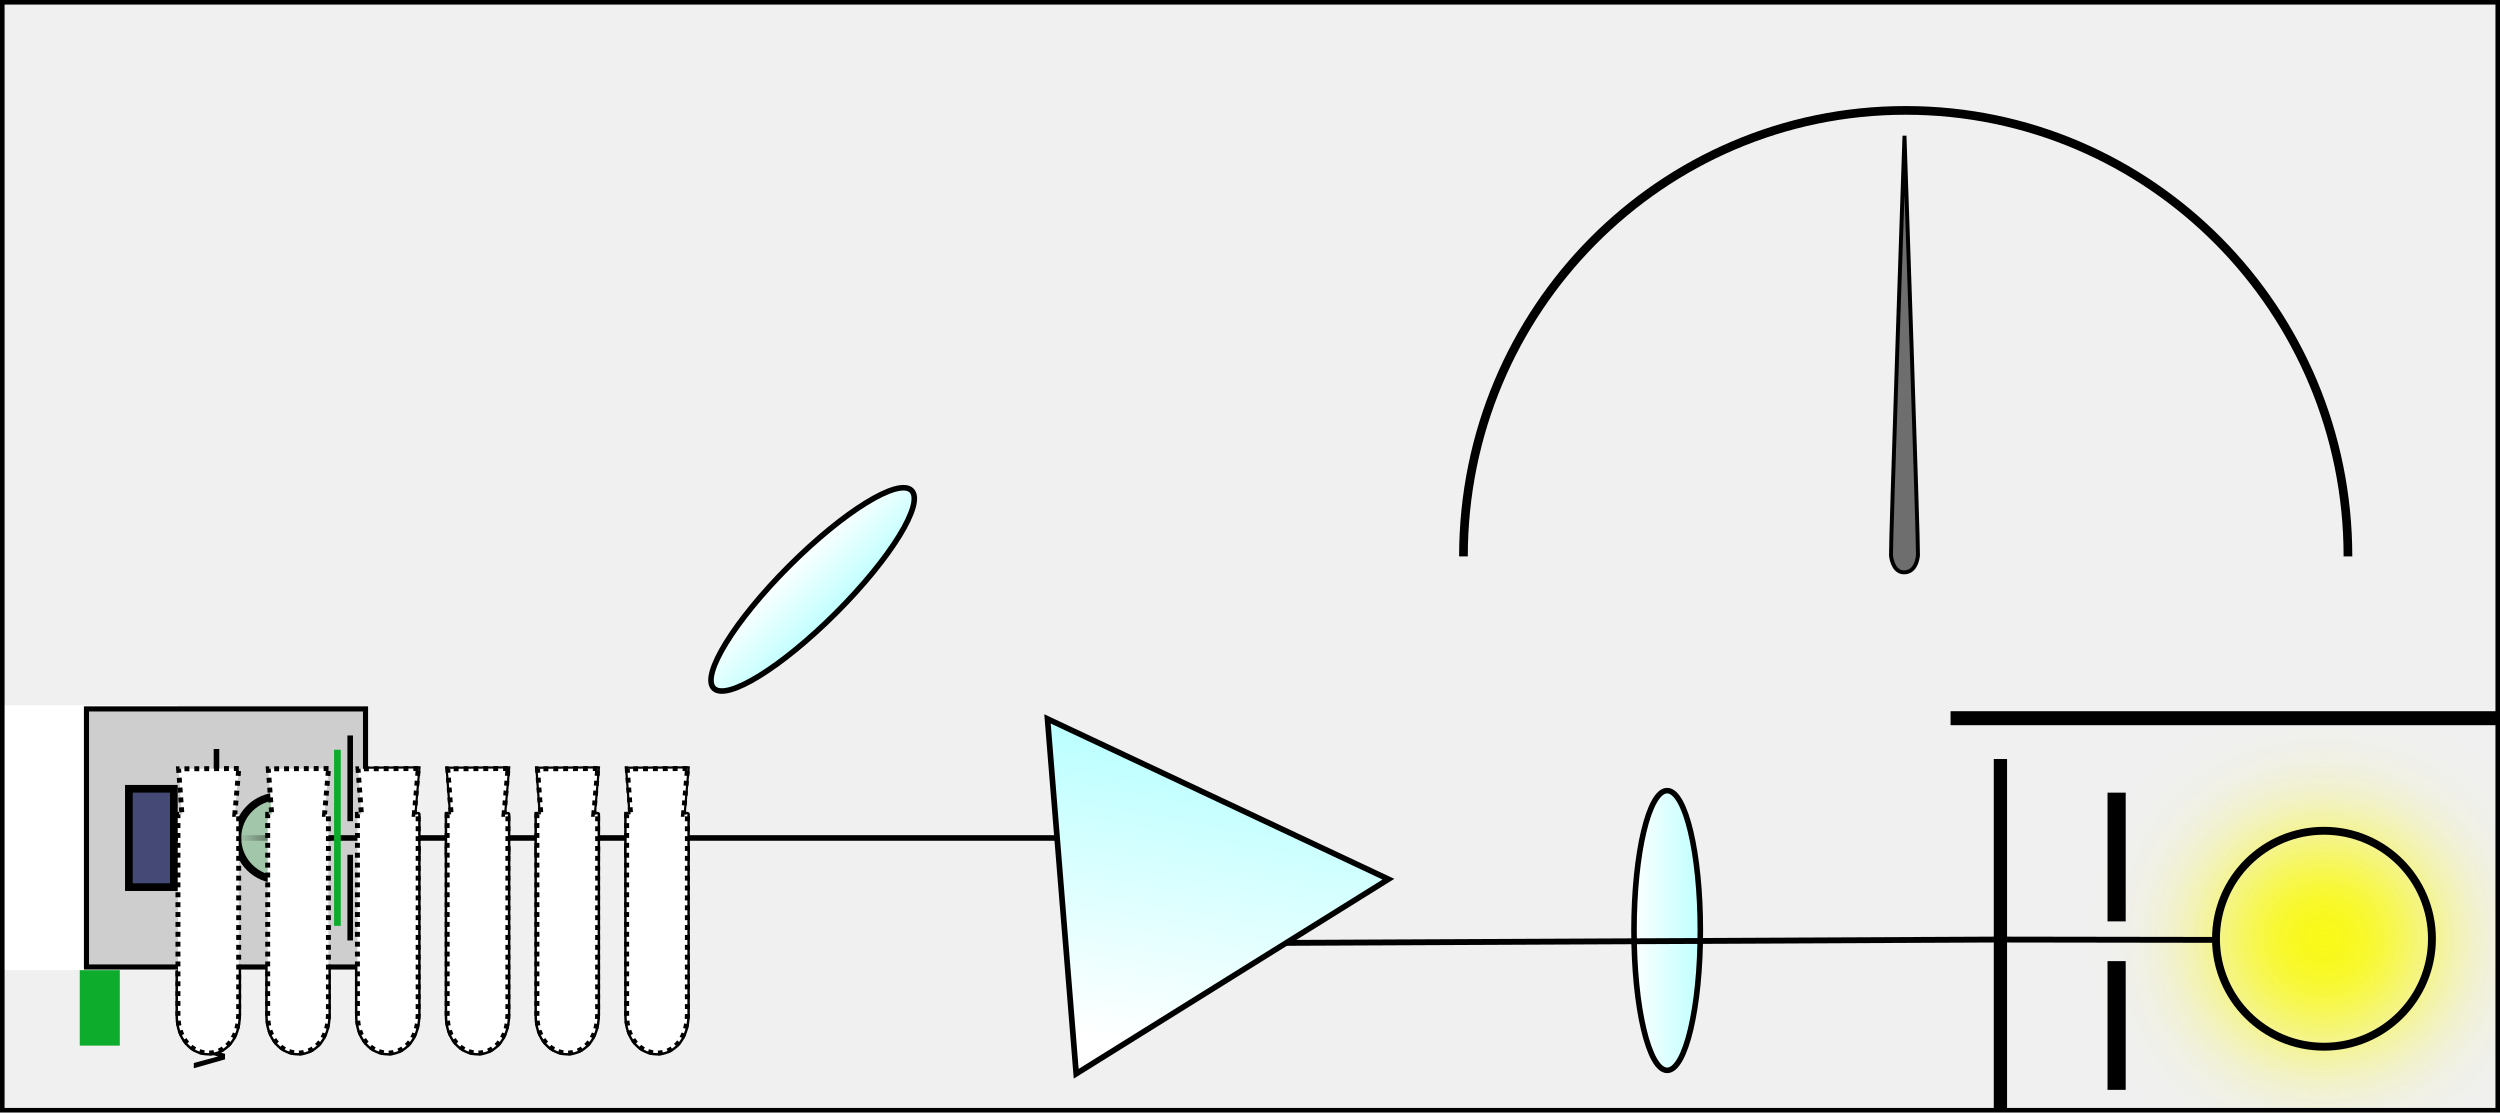
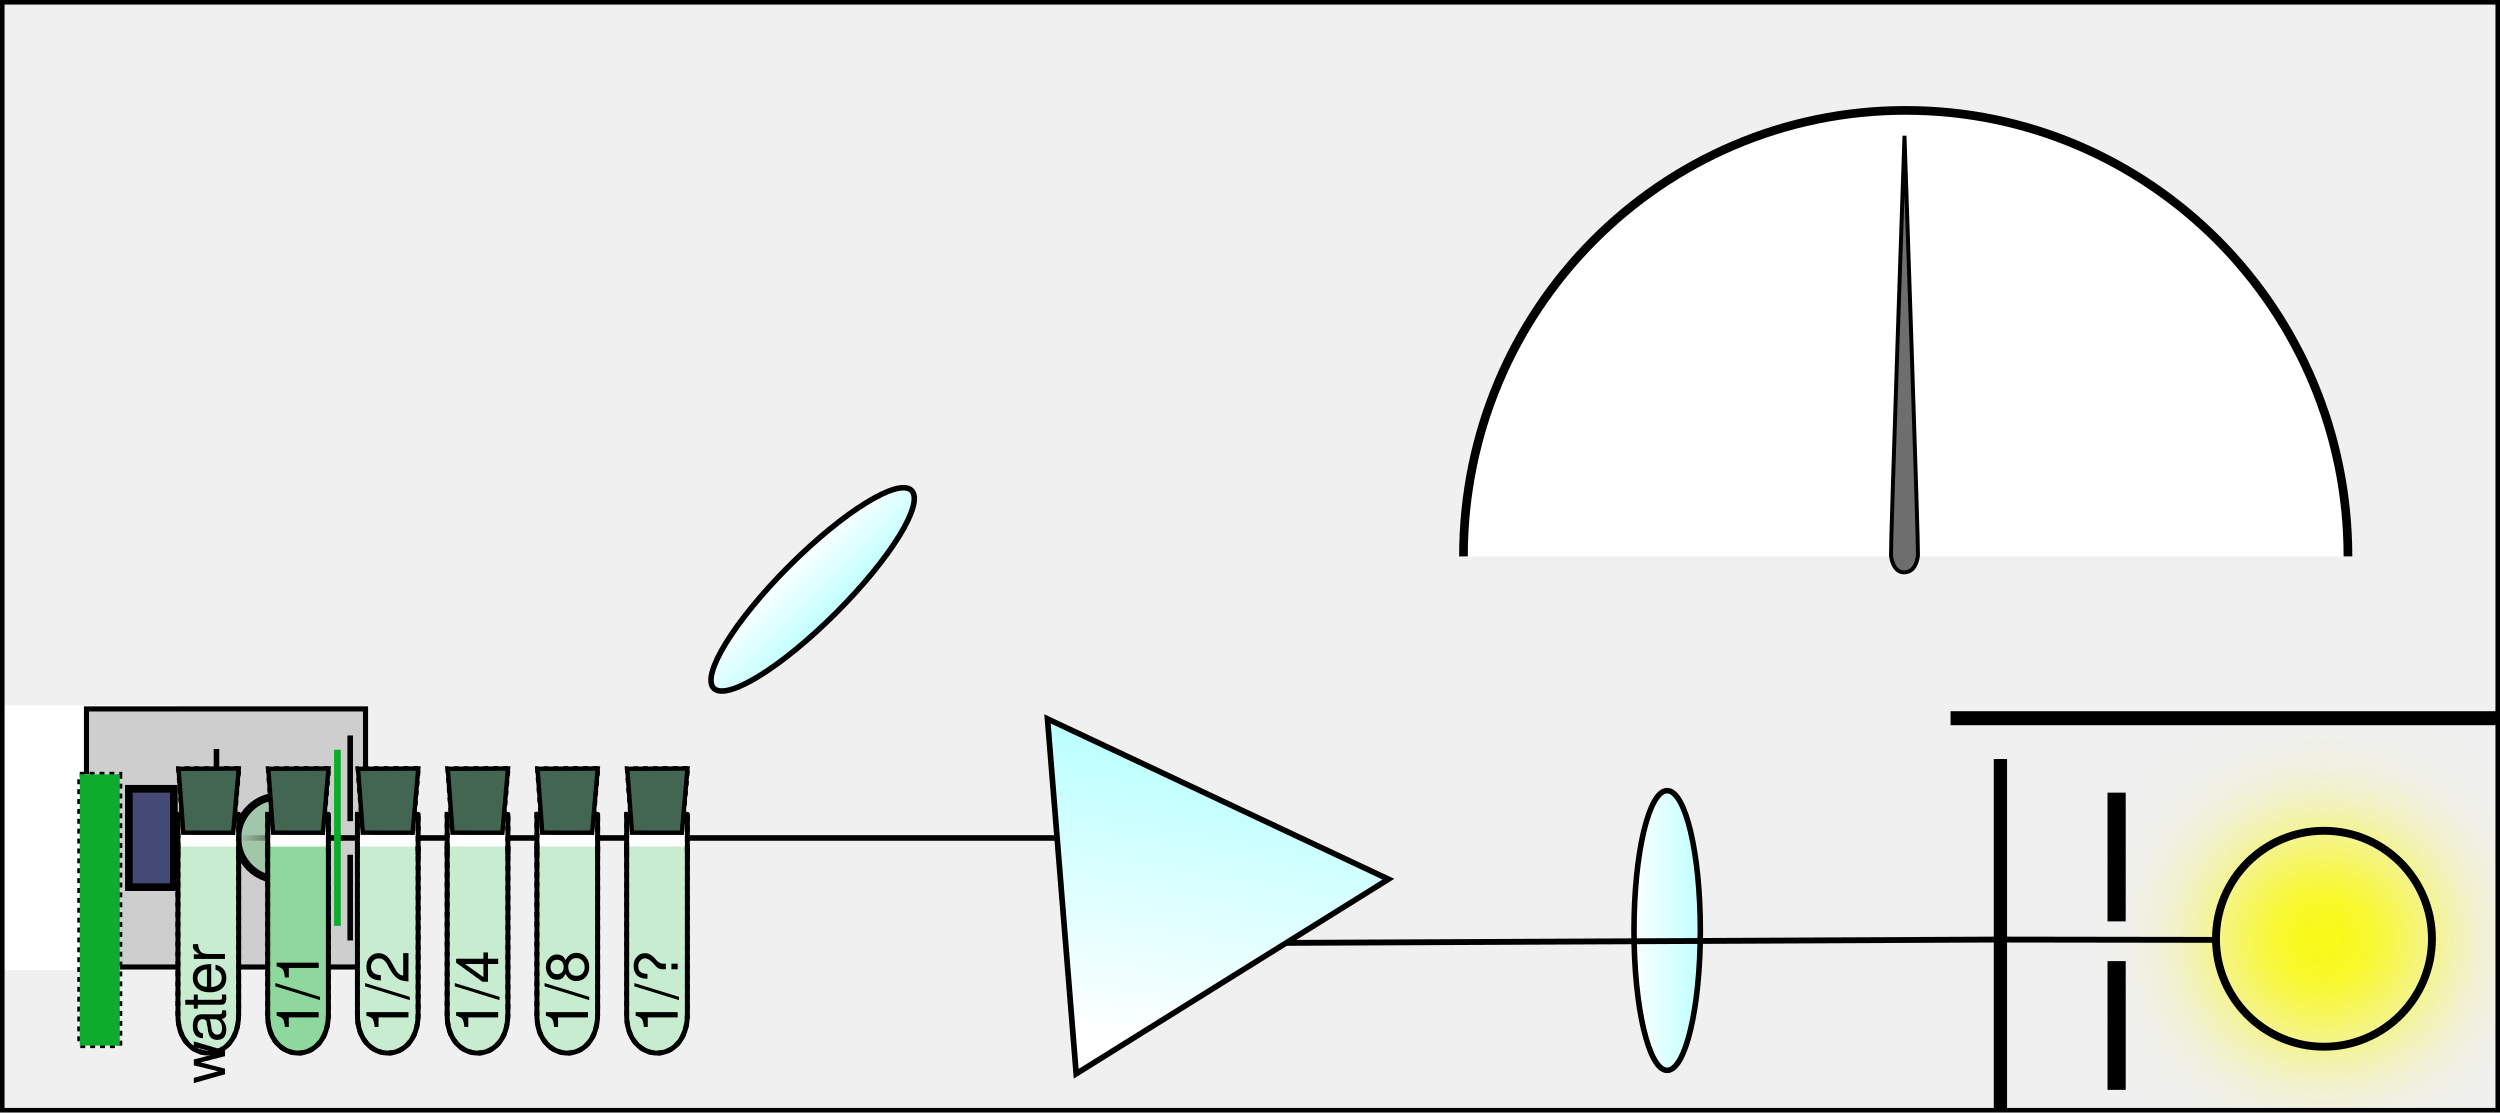
<svg xmlns="http://www.w3.org/2000/svg" xmlns:xlink="http://www.w3.org/1999/xlink" width="118.872mm" height="52.897mm" viewBox="0 0 118.872 52.897" version="1.1" id="svg8">
  <defs id="defs2">
    <linearGradient id="ray34">
      <stop style="stop-color:#000000;stop-opacity:1;" offset="0" id="ray34_1" />
      <stop style="stop-color:#000000;stop-opacity:0;" offset="1" id="ray34_2" />
    </linearGradient>
    <linearGradient id="linearGradient872">
      <stop style="stop-color:#ffffff;stop-opacity:1;" offset="0" id="stop868" />
      <stop style="stop-color:#bcffff;stop-opacity:1" offset="1" id="stop870" />
    </linearGradient>
    <linearGradient xlink:href="#linearGradient872" id="linearGradient874" x1="118.867" y1="104.173" x2="108.575" y2="94.622" gradientUnits="userSpaceOnUse" gradientTransform="matrix(0.5540141,0.8518788,-0.8644412,0.5437115,136.2188,-56.93023)" />
    <linearGradient xlink:href="#linearGradient872" id="linearGradient2859-3" x1="96.55" y1="99.084" x2="100.07" y2="99.084" gradientUnits="userSpaceOnUse" gradientTransform="translate(38.60174,-3.675045)" />
    <linearGradient xlink:href="#linearGradient872" id="linearGradient2859-6" x1="96.55" y1="99.084" x2="100.07" y2="99.084" gradientUnits="userSpaceOnUse" gradientTransform="translate(25.76746,-111.1692)" />
    <linearGradient xlink:href="#ray34" id="linearGradient955" x1="-38.826" y1="0.025" x2="-35.026" y2="0.025" gradientUnits="userSpaceOnUse" gradientTransform="rotate(180,-36.9264,0.024516)" />
    <filter style="color-interpolation-filters:sRGB" id="filter1716" x="-0.572" width="2.143" y="-0.598" height="2.195">
      <feGaussianBlur stdDeviation="2.507" id="feGaussianBlur1718" />
    </filter>
  </defs>
  <g id="layer1" transform="translate(-57.64035,-51.1655)">
-     <ellipse style="fill:#fafa05;fill-opacity:1;stroke:none;stroke-width:0.376;stroke-opacity:1;filter:url(#filter1716)" id="lamp_halo" cx="168.142" cy="95.802" rx="5.264" ry="5.035" />
-     <circle style="fill:none;fill-opacity:1;stroke:#000000;stroke-width:0.375;stroke-opacity:1" id="path837" cx="168.142" cy="95.802" r="5.134" />
+     <g id="lamp_group">
+       <ellipse style="fill:#fafa05;fill-opacity:1;stroke:none;stroke-width:0.376;stroke-opacity:1;filter:url(#filter1716)" id="lamp_halo" cx="168.142" cy="95.802" rx="5.264" ry="5.035" />
+       <circle style="fill:none;fill-opacity:1;stroke:#000000;stroke-width:0.375;stroke-opacity:1" id="path837" cx="168.142" cy="95.802" r="5.134" />
+     </g>
    <path style="fill:none;stroke:#000000;stroke-width:0.665;stroke-linecap:butt;stroke-linejoin:miter;stroke-miterlimit:4;stroke-dasharray:none;stroke-opacity:1" d="m 150.387,85.315 h 26.169" id="path843" />
    <g id="g2912" transform="translate(-0.1502739,-2.970145)">
      <path style="fill:none;stroke:#000000;stroke-width:0.864;stroke-linecap:butt;stroke-linejoin:miter;stroke-miterlimit:4;stroke-dasharray:none;stroke-opacity:1" d="M 158.433,105.957 V 99.836" id="path841-1" />
      <path style="fill:none;stroke:#000000;stroke-width:0.864;stroke-linecap:butt;stroke-linejoin:miter;stroke-miterlimit:4;stroke-dasharray:none;stroke-opacity:1" d="m 158.433,97.946 v -6.121" id="path841-1-4" />
    </g>
-     <ellipse style="fill:url(#linearGradient2859-3);fill-opacity:1;stroke:#000000;stroke-width:0.265;stroke-miterlimit:4;stroke-dasharray:none;stroke-opacity:1" id="path2851-9" cx="136.912" cy="95.409" rx="1.577" ry="6.65" />
+     <ellipse style="fill:url(#linearGradient2859-3);fill-opacity:1;stroke:#000000;stroke-width:0.265;stroke-miterlimit:4;stroke-dasharray:none;stroke-opacity:1" id="path2851-9" cx="136.912" cy="95.409" rx="1.577" ry="6.65">
+       </ellipse>
    <path style="fill:none;stroke:#000000;stroke-width:0.279;stroke-linecap:butt;stroke-linejoin:miter;stroke-miterlimit:4;stroke-dasharray:none;stroke-dashoffset:0;stroke-opacity:1" d="m 113.596,96.021 39.146,-0.182" id="ray1" />
    <g id="display" transform="matrix(2.649388,0,0,2.649388,-40.53063,-57.62005)">
-       <path style="fill:none;fill-opacity:1;stroke:#000000;stroke-width:0.156;stroke-miterlimit:4;stroke-dasharray:none;stroke-dashoffset:2.74;stroke-opacity:1" id="path2953" d="m 79.193,-51.046 a 7.937,8.004 0 0 1 -7.937,8.004 7.937,8.004 0 0 1 -7.937,-8.004" transform="scale(1,-1)" />
+       <path style="fill:#ffffff;fill-opacity:1;stroke:#000000;stroke-width:0.156;stroke-miterlimit:4;stroke-dasharray:none;stroke-dashoffset:2.74;stroke-opacity:1" id="path2953" d="m 79.193,-51.046 a 7.937,8.004 0 0 1 -7.937,8.004 7.937,8.004 0 0 1 -7.937,-8.004" transform="scale(1,-1)" />
      <g id="display_origin" transform="translate(71.24115,50.97447)">
        <g id="display_arm">
          <ellipse style="fill:#c3c3c3;fill-opacity:1;stroke:#000000;stroke-width:0.274;stroke-miterlimit:4;stroke-dasharray:none;stroke-dashoffset:10.356;stroke-opacity:1" id="path2972" cx="0" cy="0" r="1.353" />
          <path style="fill:#6e6e6e;fill-opacity:1;stroke:#000000;stroke-width:0.071;stroke-linecap:butt;stroke-linejoin:miter;stroke-miterlimit:4;stroke-dasharray:none;stroke-opacity:1" d="m -0.007,-7.478 c 0,0 0.254,7.41 0.242,7.532 -0.013,0.122 -0.069,0.298 -0.242,0.304 -0.173,0.006 -0.231,-0.193 -0.242,-0.304 -0.011,-0.111 0.242,-7.532 0.242,-7.532 z" id="path2959" />
        </g>
      </g>
    </g>
-     <path style="fill:none;stroke:#000000;stroke-width:0.632;stroke-linecap:butt;stroke-linejoin:miter;stroke-miterlimit:4;stroke-dasharray:none;stroke-opacity:1" d="M 152.758,87.255 V 103.999" id="shutter" />
+     <path style="fill:none;stroke:#000000;stroke-width:0.632;stroke-linecap:butt;stroke-linejoin:miter;stroke-miterlimit:4;stroke-dasharray:none;stroke-opacity:1" d="M 152.758,87.255 V 103.999" id="shutter">
+       </path>
    <path style="fill:none;stroke:#000000;stroke-width:0.279;stroke-linecap:butt;stroke-linejoin:miter;stroke-miterlimit:4;stroke-dasharray:none;stroke-dashoffset:0;stroke-opacity:1" d="m 152.741,95.84 10.348,0.016" id="ray0" />
    <g id="g961">
-       <path style="fill:url(#linearGradient874);fill-opacity:1;stroke:#000000;stroke-width:0.27px;stroke-linecap:butt;stroke-linejoin:miter;stroke-opacity:1" d="M 123.658,92.97 107.447,85.348 108.812,102.221 Z" id="prism" />
+       <path style="fill:url(#linearGradient874);fill-opacity:1;stroke:#000000;stroke-width:0.27px;stroke-linecap:butt;stroke-linejoin:miter;stroke-opacity:1" d="M 123.658,92.97 107.447,85.348 108.812,102.221 Z" id="prism">
+         </path>
    </g>
-     <g id="cuvette1" transform="translate(-33.98256,33.32281)">
-       <g id="g918" transform="translate(4.161912,0.8915445)">
-         <path id="rect896" style="fill:none;fill-opacity:0.227;stroke:#000000;stroke-width:0.235;stroke-linecap:round;stroke-miterlimit:4;stroke-dasharray:none;stroke-dashoffset:0;stroke-opacity:1" d="M 100.189,57.557 V 55.671" />
-         <path id="cuvette1_content" style="fill:#0eac2c;fill-opacity:0.463;stroke:#000000;stroke-width:0.235;stroke-miterlimit:4;stroke-dasharray:none;stroke-dashoffset:0;stroke-opacity:1" d="m 103.076,57.205 v 7.974 c -0.013,2.51 -2.919,2.408 -2.887,0 v -7.974" />
-         <path style="fill:#436652;fill-opacity:1;stroke:#000000;stroke-width:0.21px;stroke-linecap:butt;stroke-linejoin:miter;stroke-opacity:1" d="m 100.218,53.508 0.224,3.036 2.373,0.004 0.267,-3.056 -2.864,0.016 z" id="path894" />
-         <path id="rect896-3" style="fill:none;fill-opacity:0.227;stroke:#000000;stroke-width:0.235;stroke-linecap:round;stroke-miterlimit:4;stroke-dasharray:none;stroke-dashoffset:0;stroke-opacity:1" d="M 103.076,57.557 V 55.671" />
-       </g>
-       <text xml:space="preserve" style="font-style:normal;font-variant:normal;font-weight:normal;font-stretch:normal;font-size:2.822px;line-height:1.25;font-family:FreeSans;-inkscape-font-specification:FreeSans;text-align:center;text-anchor:middle;fill:#000000;fill-opacity:1;stroke:none;stroke-width:0.265" x="-61.818" y="106.777" id="text991" transform="rotate(-90)">
-         <tspan id="tspan989" x="-61.818" y="106.777" style="font-style:normal;font-variant:normal;font-weight:normal;font-stretch:normal;font-size:2.822px;font-family:FreeSans;-inkscape-font-specification:FreeSans;text-align:center;text-anchor:middle;stroke-width:0.265">1/1</tspan>
-       </text>
-     </g>
-     <g id="cuvette2" transform="translate(-29.71541,33.32281)">
-       <g id="g918-9" transform="translate(4.161912,0.8915445)">
-         <path id="rect896-7" style="fill:none;fill-opacity:0.227;stroke:#000000;stroke-width:0.235;stroke-linecap:round;stroke-miterlimit:4;stroke-dasharray:none;stroke-dashoffset:0;stroke-opacity:1" d="M 100.189,57.557 V 55.671" />
-         <path id="cuvette2_content" style="fill:#0eac2c;fill-opacity:0.227;stroke:#000000;stroke-width:0.235;stroke-miterlimit:4;stroke-dasharray:none;stroke-dashoffset:0;stroke-opacity:1" d="m 103.076,57.205 v 7.974 c -0.013,2.51 -2.919,2.408 -2.887,0 v -7.974" />
-         <path style="fill:#436652;fill-opacity:1;stroke:#000000;stroke-width:0.21px;stroke-linecap:butt;stroke-linejoin:miter;stroke-opacity:1" d="m 100.218,53.508 0.224,3.036 2.373,0.004 0.267,-3.056 -2.864,0.016 z" id="path894-3" />
-         <path id="rect896-3-8" style="fill:none;fill-opacity:0.227;stroke:#000000;stroke-width:0.235;stroke-linecap:round;stroke-miterlimit:4;stroke-dasharray:none;stroke-dashoffset:0;stroke-opacity:1" d="M 103.076,57.557 V 55.671" />
-       </g>
-       <text xml:space="preserve" style="font-style:normal;font-variant:normal;font-weight:normal;font-stretch:normal;font-size:2.822px;line-height:1.25;font-family:FreeSans;-inkscape-font-specification:FreeSans;text-align:center;text-anchor:middle;fill:#000000;fill-opacity:1;stroke:none;stroke-width:0.265" x="-61.818" y="106.777" id="text991-8" transform="rotate(-90)">
-         <tspan id="tspan989-3" x="-61.818" y="106.777" style="font-style:normal;font-variant:normal;font-weight:normal;font-stretch:normal;font-size:2.822px;font-family:FreeSans;-inkscape-font-specification:FreeSans;text-align:center;text-anchor:middle;stroke-width:0.265">1/2</tspan>
-       </text>
-     </g>
-     <g id="cuvette4" transform="translate(-25.44825,33.32281)">
-       <g id="g918-8" transform="translate(4.161912,0.8915445)">
-         <path id="rect896-9" style="fill:none;fill-opacity:0.227;stroke:#000000;stroke-width:0.235;stroke-linecap:round;stroke-miterlimit:4;stroke-dasharray:none;stroke-dashoffset:0;stroke-opacity:1" d="M 100.189,57.557 V 55.671" />
-         <path id="cuvette4_content" style="fill:#0eac2c;fill-opacity:0.227;stroke:#000000;stroke-width:0.235;stroke-miterlimit:4;stroke-dasharray:none;stroke-dashoffset:0;stroke-opacity:1" d="m 103.076,57.205 v 7.974 c -0.013,2.51 -2.919,2.408 -2.887,0 v -7.974" />
-         <path style="fill:#436652;fill-opacity:1;stroke:#000000;stroke-width:0.21px;stroke-linecap:butt;stroke-linejoin:miter;stroke-opacity:1" d="m 100.218,53.508 0.224,3.036 2.373,0.004 0.267,-3.056 -2.864,0.016 z" id="path894-4" />
-         <path id="rect896-3-3" style="fill:none;fill-opacity:0.227;stroke:#000000;stroke-width:0.235;stroke-linecap:round;stroke-miterlimit:4;stroke-dasharray:none;stroke-dashoffset:0;stroke-opacity:1" d="M 103.076,57.557 V 55.671" />
-       </g>
-       <text xml:space="preserve" style="font-style:normal;font-variant:normal;font-weight:normal;font-stretch:normal;font-size:2.822px;line-height:1.25;font-family:FreeSans;-inkscape-font-specification:FreeSans;text-align:center;text-anchor:middle;fill:#000000;fill-opacity:1;stroke:none;stroke-width:0.265" x="-61.818" y="106.777" id="text991-3" transform="rotate(-90)">
-         <tspan id="tspan989-38" x="-61.818" y="106.777" style="font-style:normal;font-variant:normal;font-weight:normal;font-stretch:normal;font-size:2.822px;font-family:FreeSans;-inkscape-font-specification:FreeSans;text-align:center;text-anchor:middle;stroke-width:0.265">1/4</tspan>
-       </text>
-     </g>
-     <g id="cuvette8" transform="translate(-21.18111,33.32281)">
-       <g id="g918-0" transform="translate(4.161912,0.8915445)">
-         <path id="rect896-4" style="fill:none;fill-opacity:0.227;stroke:#000000;stroke-width:0.235;stroke-linecap:round;stroke-miterlimit:4;stroke-dasharray:none;stroke-dashoffset:0;stroke-opacity:1" d="M 100.189,57.557 V 55.671" />
-         <path id="cuvette8_content" style="fill:#0eac2c;fill-opacity:0.227;stroke:#000000;stroke-width:0.235;stroke-miterlimit:4;stroke-dasharray:none;stroke-dashoffset:0;stroke-opacity:1" d="m 103.076,57.205 v 7.974 c -0.013,2.51 -2.919,2.408 -2.887,0 v -7.974" />
-         <path style="fill:#436652;fill-opacity:1;stroke:#000000;stroke-width:0.21px;stroke-linecap:butt;stroke-linejoin:miter;stroke-opacity:1" d="m 100.218,53.508 0.224,3.036 2.373,0.004 0.267,-3.056 -2.864,0.016 z" id="path894-8" />
-         <path id="rect896-3-89" style="fill:none;fill-opacity:0.227;stroke:#000000;stroke-width:0.235;stroke-linecap:round;stroke-miterlimit:4;stroke-dasharray:none;stroke-dashoffset:0;stroke-opacity:1" d="M 103.076,57.557 V 55.671" />
-       </g>
-       <text xml:space="preserve" style="font-style:normal;font-variant:normal;font-weight:normal;font-stretch:normal;font-size:2.822px;line-height:1.25;font-family:FreeSans;-inkscape-font-specification:FreeSans;text-align:center;text-anchor:middle;fill:#000000;fill-opacity:1;stroke:none;stroke-width:0.265" x="-61.818" y="106.777" id="text991-7" transform="rotate(-90)">
-         <tspan id="tspan989-7" x="-61.818" y="106.777" style="font-style:normal;font-variant:normal;font-weight:normal;font-stretch:normal;font-size:2.822px;font-family:FreeSans;-inkscape-font-specification:FreeSans;text-align:center;text-anchor:middle;stroke-width:0.265">1/8</tspan>
-       </text>
-     </g>
-     <g id="cuvette3" transform="translate(-16.91396,33.32281)">
-       <g id="g918-3" transform="translate(4.161912,0.8915445)">
-         <path id="rect896-0" style="fill:none;fill-opacity:0.227;stroke:#000000;stroke-width:0.235;stroke-linecap:round;stroke-miterlimit:4;stroke-dasharray:none;stroke-dashoffset:0;stroke-opacity:1" d="M 100.189,57.557 V 55.671" />
-         <path id="cuvette3_content" style="fill:#0eac2c;fill-opacity:0.227;stroke:#000000;stroke-width:0.235;stroke-miterlimit:4;stroke-dasharray:none;stroke-dashoffset:0;stroke-opacity:1" d="m 103.076,57.205 v 7.974 c -0.013,2.51 -2.919,2.408 -2.887,0 v -7.974" />
-         <path style="fill:#436652;fill-opacity:1;stroke:#000000;stroke-width:0.21px;stroke-linecap:butt;stroke-linejoin:miter;stroke-opacity:1" d="m 100.218,53.508 0.224,3.036 2.373,0.004 0.267,-3.056 -2.864,0.016 z" id="path894-0" />
-         <path id="rect896-3-9" style="fill:none;fill-opacity:0.227;stroke:#000000;stroke-width:0.235;stroke-linecap:round;stroke-miterlimit:4;stroke-dasharray:none;stroke-dashoffset:0;stroke-opacity:1" d="M 103.076,57.557 V 55.671" />
-       </g>
-       <text xml:space="preserve" style="font-style:normal;font-variant:normal;font-weight:normal;font-stretch:normal;font-size:2.822px;line-height:1.25;font-family:FreeSans;-inkscape-font-specification:FreeSans;text-align:center;text-anchor:middle;fill:#000000;fill-opacity:1;stroke:none;stroke-width:0.265" x="-61.818" y="106.777" id="text991-2" transform="rotate(-90)">
-         <tspan id="tspan989-5" x="-61.818" y="106.777" style="font-style:normal;font-variant:normal;font-weight:normal;font-stretch:normal;font-size:2.822px;font-family:FreeSans;-inkscape-font-specification:FreeSans;text-align:center;text-anchor:middle;stroke-width:0.265">1/?</tspan>
-       </text>
-     </g>
-     <g id="cuvette0" transform="translate(-38.24971,33.32281)">
-       <g id="g1125">
-         <g id="g918-05" transform="translate(4.161912,0.8915445)">
-           <path id="rect896-94" style="fill:none;fill-opacity:0.227;stroke:#000000;stroke-width:0.235;stroke-linecap:round;stroke-miterlimit:4;stroke-dasharray:none;stroke-dashoffset:0;stroke-opacity:1" d="M 100.189,57.557 V 55.671" />
-           <path id="cuvette0_content" style="fill:#0eac2c;fill-opacity:0.227;stroke:#000000;stroke-width:0.235;stroke-miterlimit:4;stroke-dasharray:none;stroke-dashoffset:0;stroke-opacity:1" d="m 103.076,57.205 v 7.974 c -0.013,2.51 -2.919,2.408 -2.887,0 v -7.974" />
-           <path style="fill:#436652;fill-opacity:1;stroke:#000000;stroke-width:0.21px;stroke-linecap:butt;stroke-linejoin:miter;stroke-opacity:1" d="m 100.218,53.508 0.224,3.036 2.373,0.004 0.267,-3.056 -2.864,0.016 z" id="path894-2" />
-           <path id="rect896-3-2" style="fill:none;fill-opacity:0.227;stroke:#000000;stroke-width:0.235;stroke-linecap:round;stroke-miterlimit:4;stroke-dasharray:none;stroke-dashoffset:0;stroke-opacity:1" d="M 103.076,57.557 V 55.671" />
-         </g>
-         <text xml:space="preserve" style="font-style:normal;font-variant:normal;font-weight:normal;font-stretch:normal;font-size:2.822px;line-height:1.25;font-family:FreeSans;-inkscape-font-specification:FreeSans;text-align:center;text-anchor:middle;fill:#000000;fill-opacity:1;stroke:none;stroke-width:0.265" x="-62.145" y="106.59" id="text991-4" transform="rotate(-90)">
-           <tspan id="tspan989-77" x="-62.145" y="106.59" style="font-style:normal;font-variant:normal;font-weight:normal;font-stretch:normal;font-size:2.822px;font-family:FreeSans;-inkscape-font-specification:FreeSans;text-align:center;text-anchor:middle;stroke-width:0.265">water</tspan>
-         </text>
-       </g>
-     </g>
-     <rect style="fill:#0eac2c;fill-opacity:1;stroke:none;stroke-width:0.338;stroke-linecap:round;stroke-miterlimit:4;stroke-dasharray:none;stroke-dashoffset:0;stroke-opacity:1" id="band_filter0" width="1.905" height="12.901" x="61.432" y="87.983" ry="0" />
    <g id="g2876" transform="translate(107.8118,90.98498)">
      <g id="arm" transform="rotate(0)">
        <rect style="fill:#ffffff;fill-opacity:1;stroke:#ffffff;stroke-width:0.325;stroke-opacity:1" id="rect864-3" width="23.697" height="12.271" x="-65.592" y="-6.123" />
        <rect style="fill:#cecece;fill-opacity:1;stroke:#000000;stroke-width:0.243;stroke-opacity:1" id="rect864" width="13.269" height="12.271" x="-46.06" y="-6.111" />
        <g id="g2814" transform="translate(-107.1555,-98.93891)">
          <path style="fill:none;stroke:#000000;stroke-width:0.265px;stroke-linecap:butt;stroke-linejoin:miter;stroke-opacity:1" d="m 73.635,94.09 v 4.075" id="path2793" />
          <path style="fill:none;stroke:#000000;stroke-width:0.265px;stroke-linecap:butt;stroke-linejoin:miter;stroke-opacity:1" d="m 73.635,99.762 v 4.075" id="path2793-8" />
        </g>
        <g id="g2814-9" transform="matrix(1,0,0,0.8679782,-113.5133,-85.87354)">
          <path style="fill:none;stroke:#000000;stroke-width:0.265px;stroke-linecap:butt;stroke-linejoin:miter;stroke-opacity:1" d="m 73.635,94.09 v 4.075" id="path2793-84" />
          <path style="fill:none;stroke:#000000;stroke-width:0.265px;stroke-linecap:butt;stroke-linejoin:miter;stroke-opacity:1" d="m 73.635,99.762 v 4.075" id="path2793-8-5" />
        </g>
-         <rect style="fill:#444976;fill-opacity:1;stroke:#000000;stroke-width:0.365;stroke-miterlimit:4;stroke-dasharray:none;stroke-opacity:1" id="rect2837" width="2.138" height="4.677" x="-44.043" y="-2.314" />
+         <rect style="fill:#444976;fill-opacity:1;stroke:#000000;stroke-width:0.365;stroke-miterlimit:4;stroke-dasharray:none;stroke-opacity:1" id="rect2837" width="2.138" height="4.677" x="-44.043" y="-2.314">
+           </rect>
        <path style="fill:none;stroke:#000000;stroke-width:0.265;stroke-linecap:butt;stroke-linejoin:miter;stroke-miterlimit:4;stroke-dasharray:none;stroke-dashoffset:0;stroke-opacity:1" d="M -34.133,0.025 H -0.008" id="ray2" />
        <path style="fill:none;stroke:#000000;stroke-width:0.265;stroke-linecap:butt;stroke-linejoin:miter;stroke-miterlimit:4;stroke-dasharray:none;stroke-dashoffset:0;stroke-opacity:1" d="m -34.133,0.025 h -0.893" id="ray3" />
        <path style="fill:none;stroke:#000000;stroke-width:0.265;stroke-linecap:butt;stroke-linejoin:miter;stroke-miterlimit:4;stroke-dasharray:none;stroke-dashoffset:0;stroke-opacity:1" d="m -38.826,0.025 h -3.218" id="ray4" />
-         <rect style="fill:#0eac2c;fill-opacity:1;stroke:none;stroke-width:0.189;stroke-miterlimit:4;stroke-dasharray:none;stroke-opacity:1" id="band_filter" width="0.319" height="8.373" x="-34.287" y="-4.17" />
-         <circle style="fill:#0eac2c;fill-opacity:0.229;stroke:#000000;stroke-width:0.365;stroke-miterlimit:4;stroke-dasharray:none;stroke-opacity:1" id="cuvette" cx="-36.9" cy="0.025" r="1.983" />
-         <rect style="opacity:0;fill:#cecece;fill-opacity:1;stroke:#000000;stroke-width:0.265;stroke-opacity:1" id="rect866" width="46.834" height="5.214" x="-46.772" y="-2.582" />
+         <rect style="fill:#0eac2c;fill-opacity:1;stroke:none;stroke-width:0.189;stroke-miterlimit:4;stroke-dasharray:none;stroke-opacity:1" id="band_filter" width="0.319" height="8.373" x="-34.287" y="-4.17">
+           </rect>
+         <circle style="fill:#0eac2c;fill-opacity:0.229;stroke:#000000;stroke-width:0.365;stroke-miterlimit:4;stroke-dasharray:none;stroke-opacity:1" id="cuvette" cx="-36.9" cy="0.025" r="1.983">
+           </circle>
        <path style="fill:none;stroke:url(#linearGradient955);stroke-width:0.265;stroke-linecap:butt;stroke-linejoin:miter;stroke-miterlimit:4;stroke-dasharray:none;stroke-dashoffset:0;stroke-opacity:1" d="m -38.826,0.025 h 3.8" id="ray4-3" />
      </g>
    </g>
    <rect style="fill:none;fill-opacity:1;fill-rule:evenodd;stroke:#000000;stroke-width:0.217;stroke-opacity:1" id="rect10" width="118.656" height="52.681" x="57.749" y="51.274" />
-     <ellipse style="fill:url(#linearGradient2859-6);fill-opacity:1;stroke:#000000;stroke-width:0.265;stroke-miterlimit:4;stroke-dasharray:none;stroke-opacity:1" id="path2851-3" cx="124.077" cy="-12.085" rx="1.577" ry="6.65" transform="rotate(45)" />
-     <path id="cuvette3_placeholder" style="fill:#ffffff;fill-opacity:1;stroke:#000000;stroke-width:0.235;stroke-miterlimit:4;stroke-dasharray:0.235, 0.235;stroke-dashoffset:0;stroke-opacity:1" d="m 90.33,87.707 -2.864,0.015 0.16,2.163 h -0.189 v 9.509 c -0.032,2.408 2.874,2.51 2.887,0 v -9.509 h -0.184 z" />
-     <path id="cuvette8_placeholder" style="fill:#ffffff;fill-opacity:1;stroke:#000000;stroke-width:0.235;stroke-miterlimit:4;stroke-dasharray:0.235, 0.235;stroke-dashoffset:0;stroke-opacity:1" d="m 86.063,87.707 -2.864,0.015 0.16,2.163 h -0.189 v 9.509 c -0.032,2.408 2.874,2.51 2.887,0 v -9.509 h -0.184 z" />
-     <path id="cuvette4_placeholder" style="fill:#ffffff;fill-opacity:1;stroke:#000000;stroke-width:0.235;stroke-miterlimit:4;stroke-dasharray:0.235, 0.235;stroke-dashoffset:0;stroke-opacity:1" d="m 81.796,87.707 -2.864,0.015 0.16,2.163 h -0.189 v 9.509 c -0.032,2.408 2.874,2.51 2.887,0 v -9.509 h -0.184 z" />
-     <path id="cuvette2_placeholder" style="fill:#ffffff;fill-opacity:1;stroke:#000000;stroke-width:0.235;stroke-miterlimit:4;stroke-dasharray:0.235, 0.235;stroke-dashoffset:0;stroke-opacity:1" d="m 77.529,87.707 -2.864,0.015 0.16,2.163 h -0.189 v 9.509 c -0.032,2.408 2.874,2.51 2.887,0 v -9.509 h -0.184 z" />
-     <path id="cuvette1_placeholder" style="fill:#ffffff;fill-opacity:1;stroke:#000000;stroke-width:0.235;stroke-miterlimit:4;stroke-dasharray:0.235, 0.235;stroke-dashoffset:0;stroke-opacity:1" d="m 73.262,87.707 -2.864,0.015 0.16,2.163 h -0.189 v 9.509 c -0.032,2.408 2.874,2.51 2.887,0 v -9.509 h -0.184 z" />
-     <path id="cuvette0_placeholder" style="fill:#ffffff;fill-opacity:1;stroke:#000000;stroke-width:0.235;stroke-miterlimit:4;stroke-dasharray:0.235, 0.235;stroke-dashoffset:0;stroke-opacity:1" d="m 68.995,87.707 -2.864,0.015 0.16,2.163 h -0.189 v 9.509 c -0.032,2.408 2.874,2.51 2.887,0 v -9.509 h -0.184 z" />
+     <ellipse style="fill:url(#linearGradient2859-6);fill-opacity:1;stroke:#000000;stroke-width:0.265;stroke-miterlimit:4;stroke-dasharray:none;stroke-opacity:1" id="path2851-3" cx="124.077" cy="-12.085" rx="1.577" ry="6.65" transform="rotate(45)">
+       </ellipse>
+     <g id="g1036">
+       <path id="cuvette3_placeholder" style="fill:#ffffff;fill-opacity:1;stroke:#000000;stroke-width:0.235;stroke-miterlimit:4;stroke-dasharray:0.235, 0.235;stroke-dashoffset:0;stroke-opacity:1" d="m 90.33,87.707 -2.864,0.015 0.16,2.163 h -0.189 v 9.509 c -0.032,2.408 2.874,2.51 2.887,0 v -9.509 h -0.184 z" />
+       <g id="cuvette3" transform="translate(-16.91396,33.32281)">
+         <g id="g918-3" transform="translate(4.161912,0.8915445)">
+           <path id="rect896-0" style="fill:none;fill-opacity:0.227;stroke:#000000;stroke-width:0.235;stroke-linecap:round;stroke-miterlimit:4;stroke-dasharray:none;stroke-dashoffset:0;stroke-opacity:1" d="M 100.189,57.557 V 55.671" />
+           <path id="cuvette3_content" style="fill:#0eac2c;fill-opacity:0.227;stroke:#000000;stroke-width:0.235;stroke-miterlimit:4;stroke-dasharray:none;stroke-dashoffset:0;stroke-opacity:1" d="m 103.076,57.205 v 7.974 c -0.013,2.51 -2.919,2.408 -2.887,0 v -7.974" />
+           <path style="fill:#436652;fill-opacity:1;stroke:#000000;stroke-width:0.21px;stroke-linecap:butt;stroke-linejoin:miter;stroke-opacity:1" d="m 100.218,53.508 0.224,3.036 2.373,0.004 0.267,-3.056 -2.864,0.016 z" id="path894-0" />
+           <path id="rect896-3-9" style="fill:none;fill-opacity:0.227;stroke:#000000;stroke-width:0.235;stroke-linecap:round;stroke-miterlimit:4;stroke-dasharray:none;stroke-dashoffset:0;stroke-opacity:1" d="M 103.076,57.557 V 55.671" />
+         </g>
+         <text xml:space="preserve" style="font-style:normal;font-variant:normal;font-weight:normal;font-stretch:normal;font-size:2.822px;line-height:1.25;font-family:FreeSans;-inkscape-font-specification:FreeSans;text-align:center;text-anchor:middle;fill:#000000;fill-opacity:1;stroke:none;stroke-width:0.265" x="-61.818" y="106.777" id="text991-2" transform="rotate(-90)">
+           <tspan id="tspan989-5" x="-61.818" y="106.777" style="font-style:normal;font-variant:normal;font-weight:normal;font-stretch:normal;font-size:2.822px;font-family:FreeSans;-inkscape-font-specification:FreeSans;text-align:center;text-anchor:middle;stroke-width:0.265">1/?</tspan>
+         </text>
+       </g>
+     </g>
+     <g id="g1025">
+       <path id="cuvette8_placeholder" style="fill:#ffffff;fill-opacity:1;stroke:#000000;stroke-width:0.235;stroke-miterlimit:4;stroke-dasharray:0.235, 0.235;stroke-dashoffset:0;stroke-opacity:1" d="m 86.063,87.707 -2.864,0.015 0.16,2.163 h -0.189 v 9.509 c -0.032,2.408 2.874,2.51 2.887,0 v -9.509 h -0.184 z" />
+       <g id="cuvette8" transform="translate(-21.18111,33.32281)">
+         <g id="g918-0" transform="translate(4.161912,0.8915445)">
+           <path id="rect896-4" style="fill:none;fill-opacity:0.227;stroke:#000000;stroke-width:0.235;stroke-linecap:round;stroke-miterlimit:4;stroke-dasharray:none;stroke-dashoffset:0;stroke-opacity:1" d="M 100.189,57.557 V 55.671" />
+           <path id="cuvette8_content" style="fill:#0eac2c;fill-opacity:0.227;stroke:#000000;stroke-width:0.235;stroke-miterlimit:4;stroke-dasharray:none;stroke-dashoffset:0;stroke-opacity:1" d="m 103.076,57.205 v 7.974 c -0.013,2.51 -2.919,2.408 -2.887,0 v -7.974" />
+           <path style="fill:#436652;fill-opacity:1;stroke:#000000;stroke-width:0.21px;stroke-linecap:butt;stroke-linejoin:miter;stroke-opacity:1" d="m 100.218,53.508 0.224,3.036 2.373,0.004 0.267,-3.056 -2.864,0.016 z" id="path894-8" />
+           <path id="rect896-3-89" style="fill:none;fill-opacity:0.227;stroke:#000000;stroke-width:0.235;stroke-linecap:round;stroke-miterlimit:4;stroke-dasharray:none;stroke-dashoffset:0;stroke-opacity:1" d="M 103.076,57.557 V 55.671" />
+         </g>
+         <text xml:space="preserve" style="font-style:normal;font-variant:normal;font-weight:normal;font-stretch:normal;font-size:2.822px;line-height:1.25;font-family:FreeSans;-inkscape-font-specification:FreeSans;text-align:center;text-anchor:middle;fill:#000000;fill-opacity:1;stroke:none;stroke-width:0.265" x="-61.818" y="106.777" id="text991-7" transform="rotate(-90)">
+           <tspan id="tspan989-7" x="-61.818" y="106.777" style="font-style:normal;font-variant:normal;font-weight:normal;font-stretch:normal;font-size:2.822px;font-family:FreeSans;-inkscape-font-specification:FreeSans;text-align:center;text-anchor:middle;stroke-width:0.265">1/8</tspan>
+         </text>
+       </g>
+     </g>
+     <g id="g1014">
+       <path id="cuvette4_placeholder" style="fill:#ffffff;fill-opacity:1;stroke:#000000;stroke-width:0.235;stroke-miterlimit:4;stroke-dasharray:0.235, 0.235;stroke-dashoffset:0;stroke-opacity:1" d="m 81.796,87.707 -2.864,0.015 0.16,2.163 h -0.189 v 9.509 c -0.032,2.408 2.874,2.51 2.887,0 v -9.509 h -0.184 z" />
+       <g id="cuvette4" transform="translate(-25.44825,33.32281)">
+         <g id="g918-8" transform="translate(4.161912,0.8915445)">
+           <path id="rect896-9" style="fill:none;fill-opacity:0.227;stroke:#000000;stroke-width:0.235;stroke-linecap:round;stroke-miterlimit:4;stroke-dasharray:none;stroke-dashoffset:0;stroke-opacity:1" d="M 100.189,57.557 V 55.671" />
+           <path id="cuvette4_content" style="fill:#0eac2c;fill-opacity:0.227;stroke:#000000;stroke-width:0.235;stroke-miterlimit:4;stroke-dasharray:none;stroke-dashoffset:0;stroke-opacity:1" d="m 103.076,57.205 v 7.974 c -0.013,2.51 -2.919,2.408 -2.887,0 v -7.974" />
+           <path style="fill:#436652;fill-opacity:1;stroke:#000000;stroke-width:0.21px;stroke-linecap:butt;stroke-linejoin:miter;stroke-opacity:1" d="m 100.218,53.508 0.224,3.036 2.373,0.004 0.267,-3.056 -2.864,0.016 z" id="path894-4" />
+           <path id="rect896-3-3" style="fill:none;fill-opacity:0.227;stroke:#000000;stroke-width:0.235;stroke-linecap:round;stroke-miterlimit:4;stroke-dasharray:none;stroke-dashoffset:0;stroke-opacity:1" d="M 103.076,57.557 V 55.671" />
+         </g>
+         <text xml:space="preserve" style="font-style:normal;font-variant:normal;font-weight:normal;font-stretch:normal;font-size:2.822px;line-height:1.25;font-family:FreeSans;-inkscape-font-specification:FreeSans;text-align:center;text-anchor:middle;fill:#000000;fill-opacity:1;stroke:none;stroke-width:0.265" x="-61.818" y="106.777" id="text991-3" transform="rotate(-90)">
+           <tspan id="tspan989-38" x="-61.818" y="106.777" style="font-style:normal;font-variant:normal;font-weight:normal;font-stretch:normal;font-size:2.822px;font-family:FreeSans;-inkscape-font-specification:FreeSans;text-align:center;text-anchor:middle;stroke-width:0.265">1/4</tspan>
+         </text>
+       </g>
+     </g>
+     <g id="g1003">
+       <path id="cuvette2_placeholder" style="fill:#ffffff;fill-opacity:1;stroke:#000000;stroke-width:0.235;stroke-miterlimit:4;stroke-dasharray:0.235, 0.235;stroke-dashoffset:0;stroke-opacity:1" d="m 77.529,87.707 -2.864,0.015 0.16,2.163 h -0.189 v 9.509 c -0.032,2.408 2.874,2.51 2.887,0 v -9.509 h -0.184 z" />
+       <g id="cuvette2" transform="translate(-29.71541,33.32281)">
+         <g id="g918-9" transform="translate(4.161912,0.8915445)">
+           <path id="rect896-7" style="fill:none;fill-opacity:0.227;stroke:#000000;stroke-width:0.235;stroke-linecap:round;stroke-miterlimit:4;stroke-dasharray:none;stroke-dashoffset:0;stroke-opacity:1" d="M 100.189,57.557 V 55.671" />
+           <path id="cuvette2_content" style="fill:#0eac2c;fill-opacity:0.227;stroke:#000000;stroke-width:0.235;stroke-miterlimit:4;stroke-dasharray:none;stroke-dashoffset:0;stroke-opacity:1" d="m 103.076,57.205 v 7.974 c -0.013,2.51 -2.919,2.408 -2.887,0 v -7.974" />
+           <path style="fill:#436652;fill-opacity:1;stroke:#000000;stroke-width:0.21px;stroke-linecap:butt;stroke-linejoin:miter;stroke-opacity:1" d="m 100.218,53.508 0.224,3.036 2.373,0.004 0.267,-3.056 -2.864,0.016 z" id="path894-3" />
+           <path id="rect896-3-8" style="fill:none;fill-opacity:0.227;stroke:#000000;stroke-width:0.235;stroke-linecap:round;stroke-miterlimit:4;stroke-dasharray:none;stroke-dashoffset:0;stroke-opacity:1" d="M 103.076,57.557 V 55.671" />
+         </g>
+         <text xml:space="preserve" style="font-style:normal;font-variant:normal;font-weight:normal;font-stretch:normal;font-size:2.822px;line-height:1.25;font-family:FreeSans;-inkscape-font-specification:FreeSans;text-align:center;text-anchor:middle;fill:#000000;fill-opacity:1;stroke:none;stroke-width:0.265" x="-61.818" y="106.777" id="text991-8" transform="rotate(-90)">
+           <tspan id="tspan989-3" x="-61.818" y="106.777" style="font-style:normal;font-variant:normal;font-weight:normal;font-stretch:normal;font-size:2.822px;font-family:FreeSans;-inkscape-font-specification:FreeSans;text-align:center;text-anchor:middle;stroke-width:0.265">1/2</tspan>
+         </text>
+       </g>
+     </g>
+     <g id="g992">
+       <path id="cuvette1_placeholder" style="fill:#ffffff;fill-opacity:1;stroke:#000000;stroke-width:0.235;stroke-miterlimit:4;stroke-dasharray:0.235, 0.235;stroke-dashoffset:0;stroke-opacity:1" d="m 73.262,87.707 -2.864,0.015 0.16,2.163 h -0.189 v 9.509 c -0.032,2.408 2.874,2.51 2.887,0 v -9.509 h -0.184 z" />
+       <g id="cuvette1" transform="translate(-33.98256,33.32281)">
+         <g id="g918" transform="translate(4.161912,0.8915445)">
+           <path id="rect896" style="fill:none;fill-opacity:0.227;stroke:#000000;stroke-width:0.235;stroke-linecap:round;stroke-miterlimit:4;stroke-dasharray:none;stroke-dashoffset:0;stroke-opacity:1" d="M 100.189,57.557 V 55.671" />
+           <path id="cuvette1_content" style="fill:#0eac2c;fill-opacity:0.463;stroke:#000000;stroke-width:0.235;stroke-miterlimit:4;stroke-dasharray:none;stroke-dashoffset:0;stroke-opacity:1" d="m 103.076,57.205 v 7.974 c -0.013,2.51 -2.919,2.408 -2.887,0 v -7.974" />
+           <path style="fill:#436652;fill-opacity:1;stroke:#000000;stroke-width:0.21px;stroke-linecap:butt;stroke-linejoin:miter;stroke-opacity:1" d="m 100.218,53.508 0.224,3.036 2.373,0.004 0.267,-3.056 -2.864,0.016 z" id="path894" />
+           <path id="rect896-3" style="fill:none;fill-opacity:0.227;stroke:#000000;stroke-width:0.235;stroke-linecap:round;stroke-miterlimit:4;stroke-dasharray:none;stroke-dashoffset:0;stroke-opacity:1" d="M 103.076,57.557 V 55.671" />
+         </g>
+         <text xml:space="preserve" style="font-style:normal;font-variant:normal;font-weight:normal;font-stretch:normal;font-size:2.822px;line-height:1.25;font-family:FreeSans;-inkscape-font-specification:FreeSans;text-align:center;text-anchor:middle;fill:#000000;fill-opacity:1;stroke:none;stroke-width:0.265" x="-61.818" y="106.777" id="text991" transform="rotate(-90)">
+           <tspan id="tspan989" x="-61.818" y="106.777" style="font-style:normal;font-variant:normal;font-weight:normal;font-stretch:normal;font-size:2.822px;font-family:FreeSans;-inkscape-font-specification:FreeSans;text-align:center;text-anchor:middle;stroke-width:0.265">1/1</tspan>
+         </text>
+       </g>
+     </g>
+     <g id="g1048">
+       <path id="cuvette0_placeholder" style="fill:#ffffff;fill-opacity:1;stroke:#000000;stroke-width:0.235;stroke-miterlimit:4;stroke-dasharray:0.235,0.235;stroke-dashoffset:0;stroke-opacity:1" d="m 68.995,87.707 -2.864,0.015 0.16,2.163 h -0.189 v 9.509 c -0.032,2.408 2.874,2.51 2.887,0 v -9.509 h -0.184 z" />
+       <g id="cuvette0" transform="translate(-38.24971,33.32281)">
+         <g id="g1125">
+           <g id="g918-05" transform="translate(4.161912,0.8915445)">
+             <path id="rect896-94" style="fill:none;fill-opacity:0.227;stroke:#000000;stroke-width:0.235;stroke-linecap:round;stroke-miterlimit:4;stroke-dasharray:none;stroke-dashoffset:0;stroke-opacity:1" d="M 100.189,57.557 V 55.671" />
+             <path id="cuvette0_content" style="fill:#0eac2c;fill-opacity:0.227;stroke:#000000;stroke-width:0.235;stroke-miterlimit:4;stroke-dasharray:none;stroke-dashoffset:0;stroke-opacity:1" d="m 103.076,57.205 v 7.974 c -0.013,2.51 -2.919,2.408 -2.887,0 v -7.974" />
+             <path style="fill:#436652;fill-opacity:1;stroke:#000000;stroke-width:0.21px;stroke-linecap:butt;stroke-linejoin:miter;stroke-opacity:1" d="m 100.218,53.508 0.224,3.036 2.373,0.004 0.267,-3.056 -2.864,0.016 z" id="path894-2" />
+             <path id="rect896-3-2" style="fill:none;fill-opacity:0.227;stroke:#000000;stroke-width:0.235;stroke-linecap:round;stroke-miterlimit:4;stroke-dasharray:none;stroke-dashoffset:0;stroke-opacity:1" d="M 103.076,57.557 V 55.671" />
+           </g>
+           <text xml:space="preserve" style="font-style:normal;font-variant:normal;font-weight:normal;font-stretch:normal;font-size:2.822px;line-height:1.25;font-family:FreeSans;-inkscape-font-specification:FreeSans;text-align:center;text-anchor:middle;fill:#000000;fill-opacity:1;stroke:none;stroke-width:0.265" x="-62.145" y="106.59" id="text991-4" transform="rotate(-90)">
+             <tspan id="tspan989-77" x="-62.145" y="106.59" style="font-style:normal;font-variant:normal;font-weight:normal;font-stretch:normal;font-size:2.822px;font-family:FreeSans;-inkscape-font-specification:FreeSans;text-align:center;text-anchor:middle;stroke-width:0.265">water</tspan>
+           </text>
+         </g>
+       </g>
+     </g>
+     <g id="g1052">
+       <rect style="fill:#ffffff;fill-opacity:1;stroke:#000000;stroke-width:0.235;stroke-linecap:butt;stroke-miterlimit:4;stroke-dasharray:0.235, 0.235;stroke-dashoffset:2.35;stroke-opacity:1" id="band_placeholder" width="1.905" height="12.901" x="61.432" y="87.983" ry="0" />
+       <rect style="fill:#0eac2c;fill-opacity:1;stroke:none;stroke-width:0.338;stroke-linecap:round;stroke-miterlimit:4;stroke-dasharray:none;stroke-dashoffset:0;stroke-opacity:1" id="band_filter0" width="1.905" height="12.901" x="61.432" y="87.983" ry="0" />
+     </g>
  </g>
</svg>
